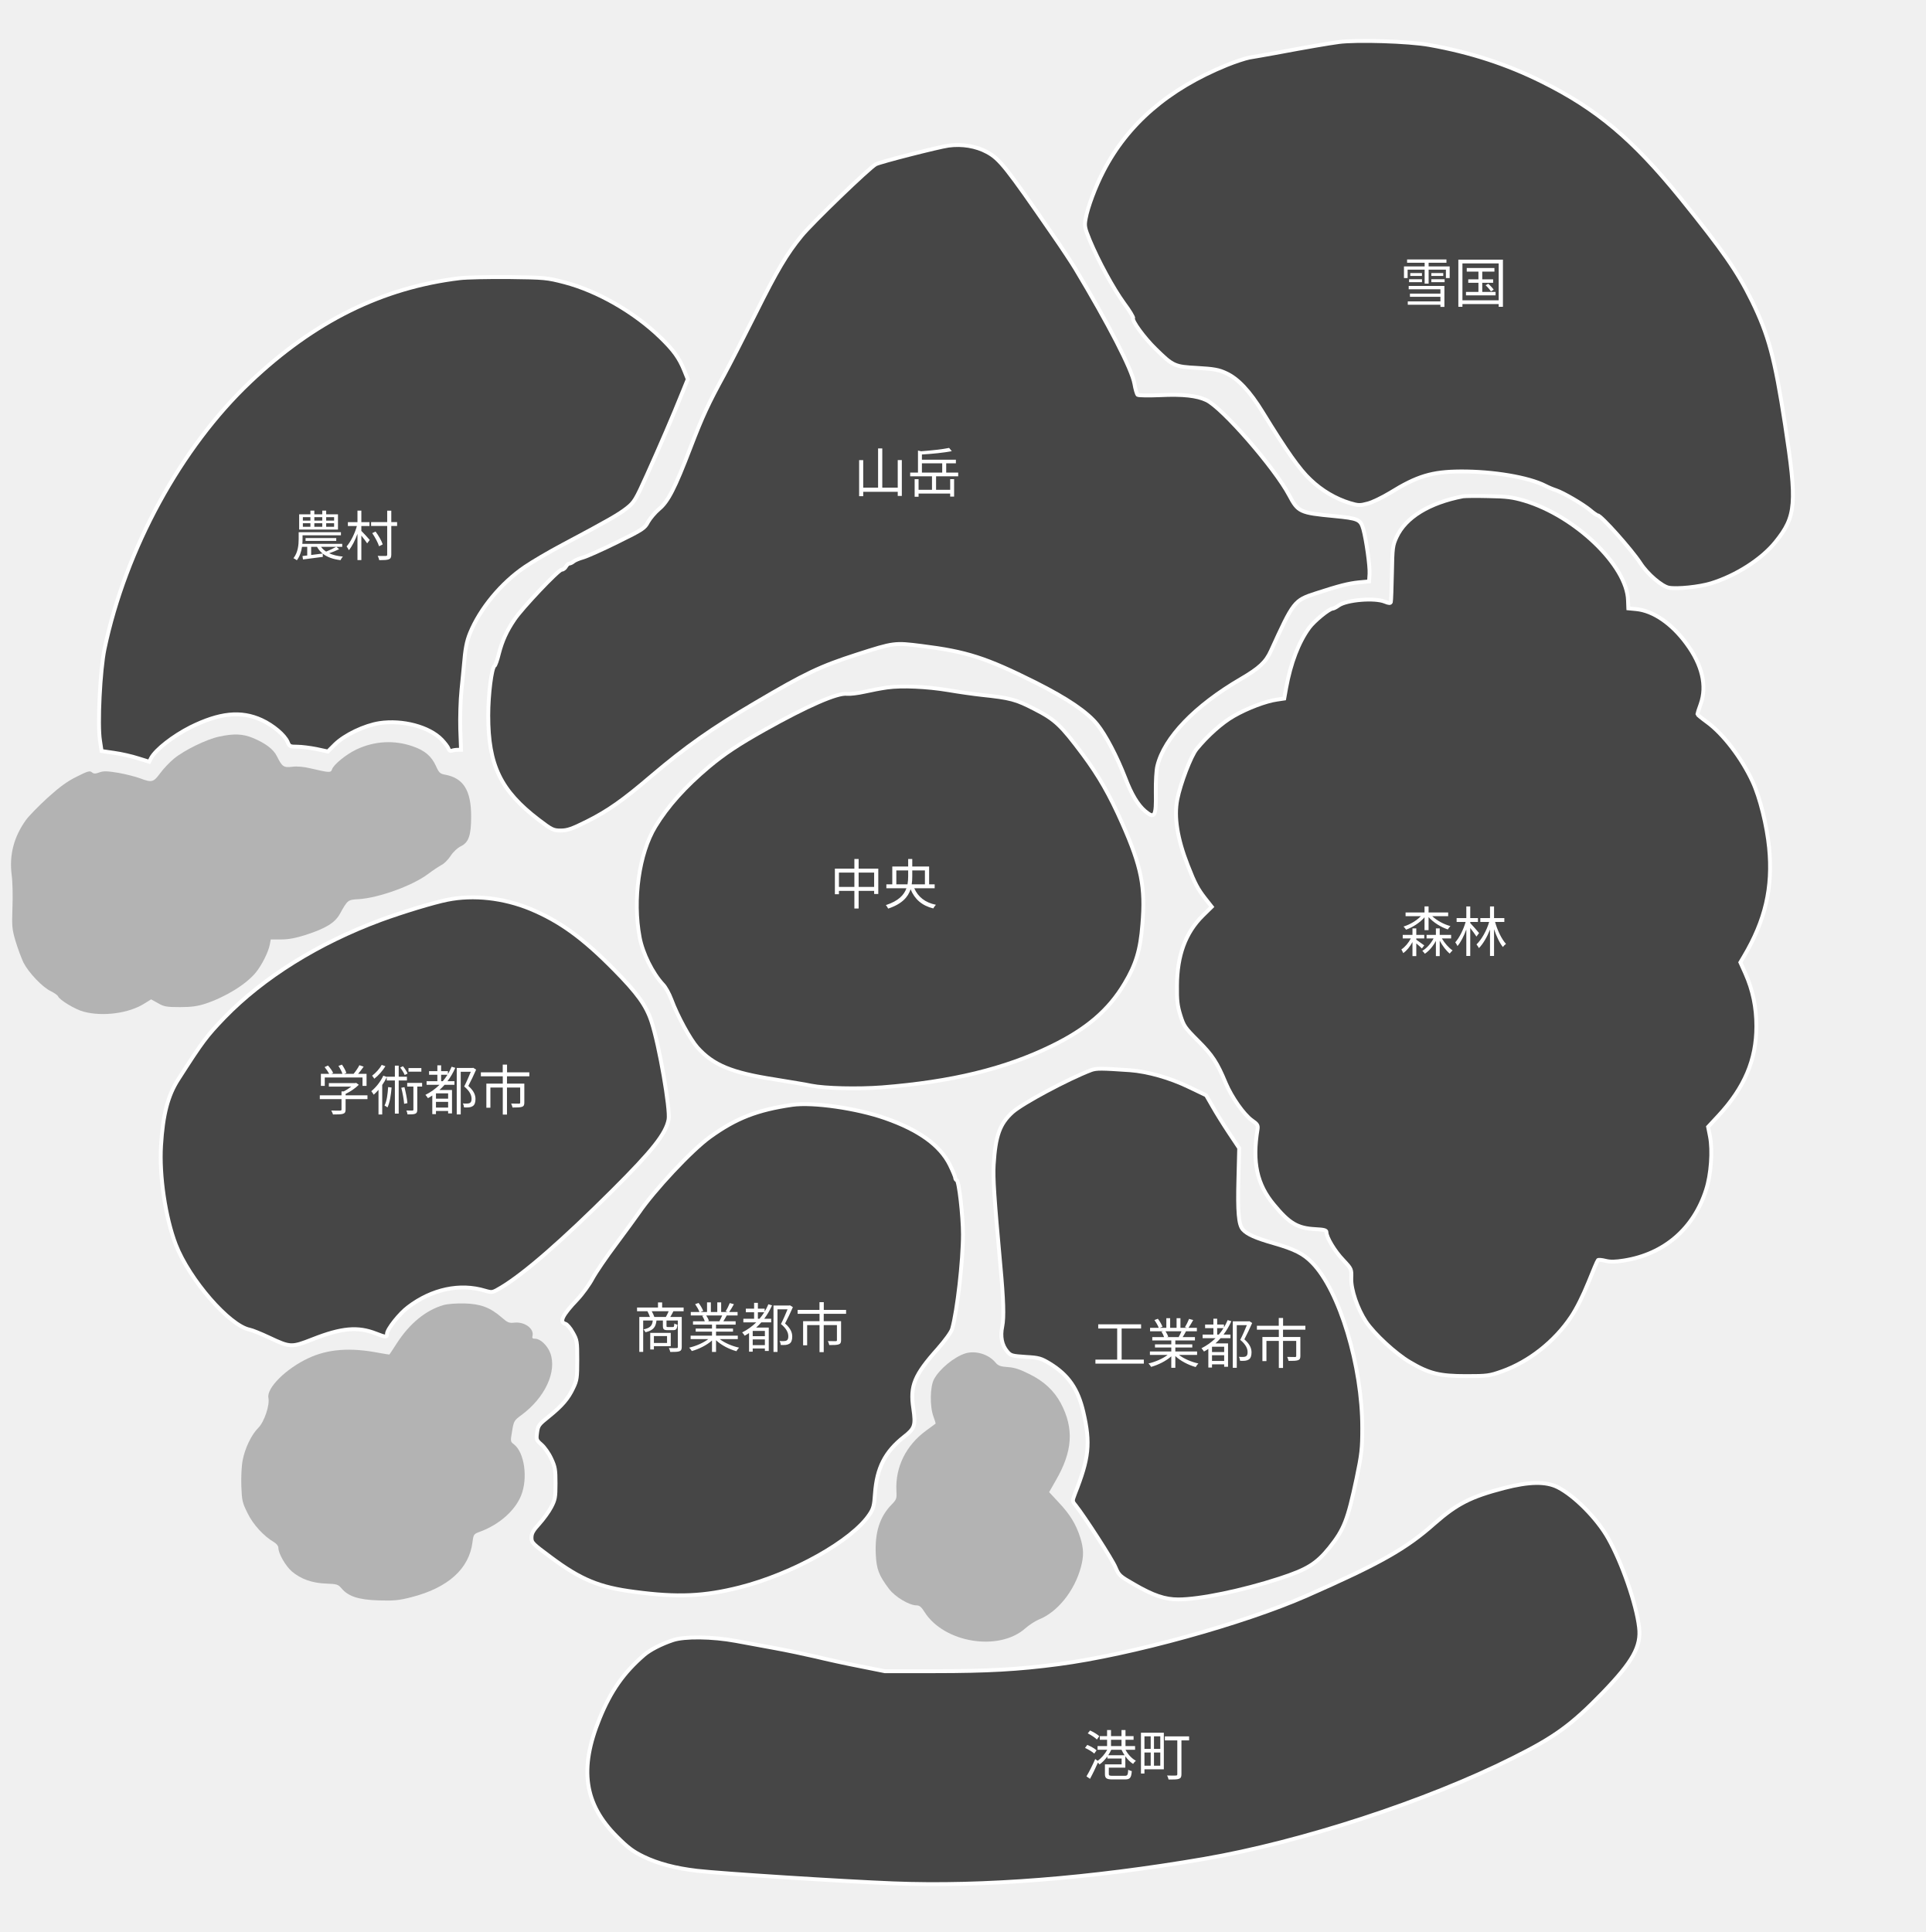
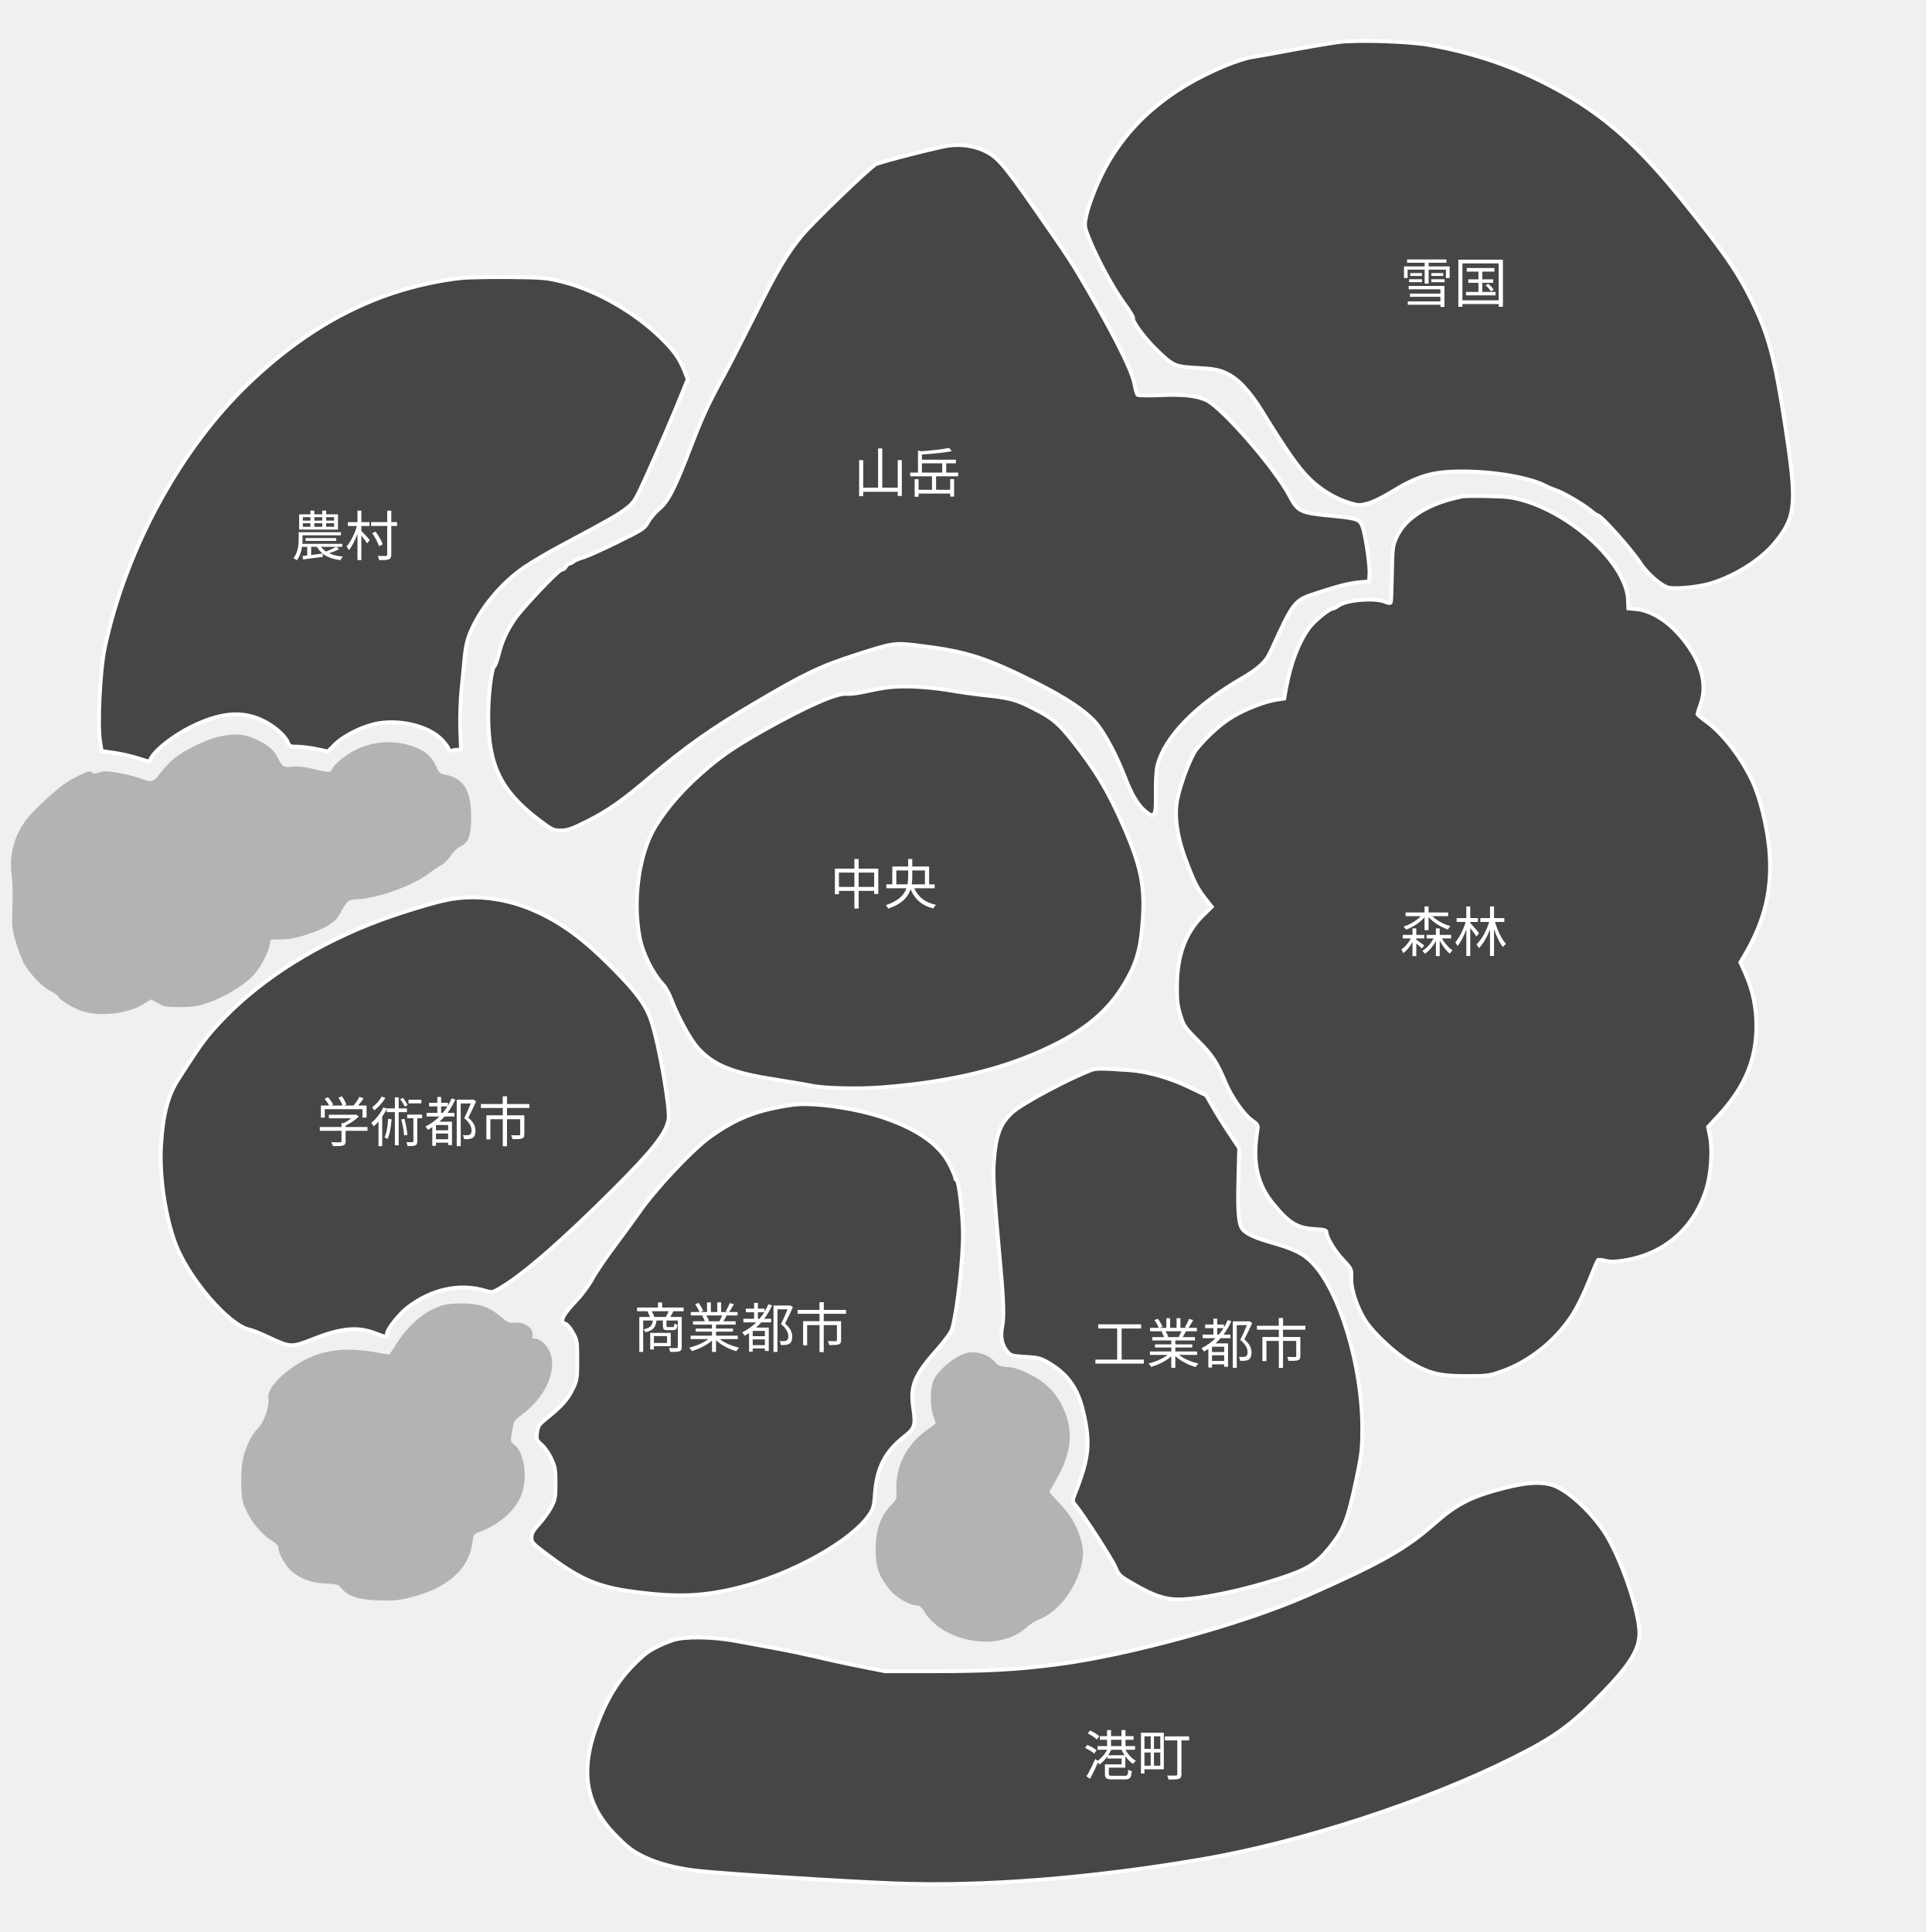
<svg xmlns="http://www.w3.org/2000/svg" version="1.0" width="3460pt" height="3472pt" viewBox="385 235 1010 1220" preserveAspectRatio="xMidYMid meet" id="territoryMapSVG">
  <defs>
    <pattern id="pattern-city" patternUnits="userSpaceOnUse" width="100" height="100">
      <rect width="100" height="100" fill="none" />
      <circle cx="25" cy="25" r="8" fill="rgba(0,0,0,0.15)" />
      <circle cx="75" cy="25" r="8" fill="rgba(0,0,0,0.15)" />
      <circle cx="25" cy="75" r="8" fill="rgba(0,0,0,0.15)" />
      <circle cx="75" cy="75" r="8" fill="rgba(0,0,0,0.15)" />
      <circle cx="50" cy="50" r="8" fill="rgba(0,0,0,0.15)" />
    </pattern>
    <pattern id="pattern-port" patternUnits="userSpaceOnUse" width="120" height="40">
      <rect width="120" height="40" fill="none" />
      <line x1="0" y1="10" x2="120" y2="10" stroke="rgba(0,0,0,0.2)" stroke-width="3" />
      <line x1="0" y1="30" x2="120" y2="30" stroke="rgba(0,0,0,0.2)" stroke-width="3" />
    </pattern>
    <pattern id="pattern-forest" patternUnits="userSpaceOnUse" width="60" height="60">
      <rect width="60" height="60" fill="none" />
      <circle cx="10" cy="10" r="4" fill="rgba(0,0,0,0.25)" />
      <circle cx="30" cy="15" r="4" fill="rgba(0,0,0,0.25)" />
      <circle cx="50" cy="10" r="4" fill="rgba(0,0,0,0.25)" />
      <circle cx="20" cy="30" r="4" fill="rgba(0,0,0,0.25)" />
      <circle cx="40" cy="35" r="4" fill="rgba(0,0,0,0.25)" />
      <circle cx="10" cy="50" r="4" fill="rgba(0,0,0,0.25)" />
      <circle cx="30" cy="45" r="4" fill="rgba(0,0,0,0.25)" />
      <circle cx="50" cy="50" r="4" fill="rgba(0,0,0,0.25)" />
    </pattern>
    <pattern id="pattern-mountain" patternUnits="userSpaceOnUse" width="80" height="80">
      <rect width="80" height="80" fill="none" />
      <path d="M0,60 L20,20 L40,60 Z" fill="rgba(0,0,0,0.15)" />
      <path d="M40,60 L60,30 L80,60 Z" fill="rgba(0,0,0,0.15)" />
    </pattern>
    <pattern id="pattern-farm" patternUnits="userSpaceOnUse" width="100" height="100">
      <rect width="100" height="100" fill="none" />
      <line x1="0" y1="25" x2="100" y2="25" stroke="rgba(0,0,0,0.15)" stroke-width="2" />
      <line x1="0" y1="50" x2="100" y2="50" stroke="rgba(0,0,0,0.15)" stroke-width="2" />
      <line x1="0" y1="75" x2="100" y2="75" stroke="rgba(0,0,0,0.15)" stroke-width="2" />
    </pattern>
    <pattern id="pattern-snow" patternUnits="userSpaceOnUse" width="80" height="80">
      <rect width="80" height="80" fill="none" />
      <path d="M40,10 L40,70 M10,40 L70,40 M20,20 L60,60 M60,20 L20,60" stroke="rgba(255,255,255,0.3)" stroke-width="2" />
    </pattern>
    <pattern id="pattern-center" patternUnits="userSpaceOnUse" width="100" height="100">
      <rect width="100" height="100" fill="none" />
      <circle cx="50" cy="50" r="30" fill="none" stroke="rgba(0,0,0,0.12)" stroke-width="3" />
      <circle cx="50" cy="50" r="15" fill="none" stroke="rgba(0,0,0,0.12)" stroke-width="2" />
    </pattern>
    <style>
    .area-region {
      fill: #464646;
      stroke: #ffffff;
      stroke-width: 25;
      transition: all 0.3s ease;
      transform-origin: center;
    }
    .area-region:hover {
-       transform: scale(1.025);
+       transform: scale(1.017);
      filter: brightness(1.05);
    }
    .area-region.active {
-       transform: scale(1.03);
+       transform: scale(1.01);
    }
    .unnamed-area {
      fill: #262626;
      stroke-width: 15;
      opacity: 0.3;
      transition: all 0.3s ease;
    }
    .area-label {
      fill: #ffffff;
      font-family: 'UtukushiMincho', serif;
      font-size: 340px;
      font-weight: normal;
      text-anchor: middle;
      pointer-events: none;
      user-select: none;
      transition: all 0.3s ease;
    }
    .area-label.highlighted {
      font-size: 374px;
      font-weight: bold;
    }
  </style>
  </defs>
  <g transform="translate(0,1736) scale(0.1,-0.1)">
    <path id="area-雪国" class="area-region" data-area="雪国" transform="translate(11500, 13500) scale(0.98) translate(-11500, -13500)" d="M11270 14770 c-67 -9 -207 -33 -410 -71 -63 -11 -137 -25 -165 -29 -27 -5 -94 -27 -148 -49 -375 -153 -637 -379 -794 -684 -50 -96 -101 -231 -114 -304 -9 -48 -7 -59 26 -140 56 -134 150 -308 221 -406 36 -48 62 -92 59 -97 -10 -15 72 -127 144 -197 113 -111 122 -115 270 -123 106 -6 138 -12 183 -33 78 -35 154 -116 238 -253 152 -248 237 -369 307 -434 74 -71 163 -123 255 -151 53 -16 65 -16 113 -3 30 7 95 39 145 69 174 108 270 137 455 138 209 1 437 -37 545 -92 19 -10 50 -23 69 -29 48 -16 176 -91 221 -129 21 -18 43 -33 48 -33 21 0 217 -219 275 -308 46 -71 138 -149 183 -158 54 -10 197 5 272 28 162 50 327 156 416 267 133 165 139 247 61 756 -66 429 -106 578 -215 800 -92 187 -185 321 -459 660 -307 378 -539 574 -891 749 -229 114 -463 190 -727 237 -133 24 -469 34 -583 19z" />
    <text class="area-label" x="12000" y="13900" transform="scale(1,-1) translate(0,-27000)">雪国</text>
    <path id="area-山岳" class="area-region" data-area="山岳" transform="translate(8550, 12000) scale(0.98) translate(-8550, -12000)" d="M8815 14133 c-64 -9 -441 -105 -468 -120 -39 -20 -414 -381 -479 -462 -95 -116 -158 -223 -294 -496 -74 -148 -166 -328 -205 -400 -100 -183 -138 -264 -217 -470 -99 -258 -143 -345 -201 -393 -26 -22 -58 -60 -71 -83 -22 -42 -33 -49 -199 -131 -97 -48 -196 -92 -221 -99 -25 -7 -52 -18 -61 -26 -8 -7 -21 -13 -27 -13 -6 0 -16 -9 -22 -20 -6 -11 -19 -20 -28 -20 -20 0 -255 -248 -303 -320 -51 -75 -79 -138 -100 -218 -10 -42 -23 -79 -29 -82 -18 -11 -40 -183 -40 -319 0 -321 80 -485 325 -672 85 -65 95 -69 142 -69 43 0 72 10 170 59 134 67 233 137 413 291 224 190 388 306 670 472 322 190 419 236 655 312 239 77 243 77 418 55 289 -36 414 -76 732 -235 208 -105 333 -190 398 -270 55 -68 128 -208 181 -345 40 -106 82 -175 128 -214 62 -52 72 -35 69 121 -1 68 3 143 10 170 44 182 242 388 539 561 118 69 160 108 193 181 145 318 150 325 289 370 151 49 209 64 278 71 l65 6 3 49 c3 50 -21 219 -40 288 -18 63 -33 69 -188 84 -221 21 -232 26 -290 135 -94 177 -431 564 -533 612 -61 29 -152 39 -297 32 -74 -3 -140 -2 -146 2 -5 4 -15 37 -21 73 -16 92 -168 386 -380 739 -21 35 -86 134 -146 220 -300 435 -342 489 -424 533 -70 38 -161 53 -248 41z" />
    <text class="area-label" x="8550" y="14100" transform="scale(1,-1) translate(0,-26000)">山岳</text>
    <path id="area-農村" class="area-region" data-area="農村" transform="translate(5000, 12000) scale(0.98) translate(-5000, -12000)" d="M5740 13279 c-500 -60 -939 -277 -1352 -669 -445 -421 -802 -1075 -938 -1720 -28 -133 -46 -491 -29 -591 l10 -67 82 -12 c45 -6 114 -22 154 -35 l71 -22 13 25 c30 54 140 140 252 197 187 93 326 108 459 47 74 -34 149 -97 168 -142 11 -28 16 -30 62 -30 27 0 82 -7 123 -15 l74 -16 46 46 c64 62 190 122 287 137 148 22 320 -23 401 -107 20 -21 39 -46 43 -57 3 -12 11 -17 21 -14 8 3 25 6 38 6 l22 0 -5 133 c-2 75 1 185 8 253 7 65 13 135 15 154 9 110 18 158 40 212 64 157 200 322 353 426 48 33 157 97 242 142 297 158 361 195 414 236 49 39 57 51 133 220 83 184 165 374 226 526 l35 86 -23 57 c-33 81 -68 129 -152 211 -169 164 -406 300 -618 356 -116 30 -128 31 -360 34 -132 1 -274 -2 -315 -7z" />
    <text class="area-label" x="5000" y="12500" transform="scale(1,-1) translate(0,-24000)">農村</text>
    <path id="area-森林" class="area-region" data-area="森林" transform="translate(12000, 10500) scale(0.98) translate(-12000, -10500)" d="M12060 11904 c-217 -42 -369 -135 -428 -262 -25 -54 -27 -67 -30 -232 -2 -96 -5 -180 -7 -187 -3 -9 -12 -9 -39 2 -65 27 -247 12 -298 -25 -15 -11 -33 -20 -39 -20 -21 0 -119 -80 -150 -123 -68 -93 -119 -226 -149 -389 l-12 -67 -47 -7 c-71 -10 -190 -55 -277 -105 -75 -42 -172 -129 -241 -214 -36 -44 -104 -222 -124 -324 -22 -113 0 -253 68 -426 46 -118 64 -151 113 -214 l41 -52 -58 -57 c-111 -110 -165 -255 -166 -452 -1 -94 3 -129 22 -190 22 -70 29 -80 114 -165 92 -92 123 -139 178 -272 39 -92 117 -203 169 -240 35 -24 40 -32 36 -58 -35 -211 -4 -355 106 -486 99 -120 152 -151 266 -157 58 -3 72 -7 72 -20 0 -33 54 -123 108 -179 54 -58 54 -58 52 -119 -2 -73 40 -195 94 -277 53 -80 192 -208 282 -261 126 -75 193 -91 364 -91 137 0 150 2 232 31 174 62 340 194 445 352 35 52 77 137 111 221 30 75 57 139 61 143 3 4 25 2 49 -4 32 -8 63 -7 120 2 258 41 448 205 528 455 32 98 43 254 25 345 l-12 61 66 71 c169 182 245 362 245 577 0 123 -23 233 -71 341 l-32 71 22 37 c139 234 188 445 163 701 -14 143 -59 325 -106 426 -70 152 -190 309 -295 385 -33 24 -61 47 -61 50 0 3 9 33 21 65 42 118 10 253 -92 391 -94 128 -213 210 -322 221 l-52 5 -2 52 c-6 223 -340 544 -668 642 -75 22 -113 27 -230 29 -77 2 -151 1 -165 -1z" />
    <text class="area-label" x="12000" y="12000" transform="scale(1,-1) translate(0,-21000)">森林</text>
    <path id="area-中央" class="area-region" data-area="中央" transform="translate(8400, 9700) scale(0.96) translate(-8400, -9700)" d="M8425 10709 c-38 -5 -106 -18 -150 -28 -44 -10 -96 -16 -116 -14 -62 8 -259 -78 -539 -235 -171 -96 -264 -157 -368 -244 -157 -132 -271 -259 -353 -394 -107 -176 -150 -480 -103 -729 20 -105 85 -236 154 -310 16 -16 40 -60 54 -97 41 -111 125 -264 172 -317 104 -116 225 -166 509 -210 105 -17 213 -35 240 -41 90 -18 305 -23 465 -11 457 36 808 121 1115 271 230 112 376 237 480 412 75 125 104 221 117 388 21 247 -6 380 -132 665 -83 188 -155 313 -259 453 -145 194 -183 230 -318 299 -124 64 -159 73 -348 93 -55 6 -153 20 -217 31 -143 24 -309 31 -403 18z" />
    <text class="area-label" x="8400" y="9700" transform="scale(1,-1) translate(0,-19000)">中央</text>
    <path class="unnamed-area" transform="translate(4500, 9500) scale(0.96) translate(-4500, -9500)" d="M4191 10394 c-81 -17 -230 -90 -296 -145 -27 -22 -68 -65 -90 -95 -45 -61 -55 -63 -133 -34 -29 11 -93 27 -142 36 -74 12 -97 13 -125 3 -27 -10 -37 -10 -50 1 -13 11 -28 7 -99 -29 -63 -31 -111 -66 -193 -140 -60 -55 -123 -120 -141 -145 -80 -111 -111 -231 -94 -362 6 -43 8 -140 5 -214 -4 -125 -3 -142 21 -223 15 -49 38 -111 52 -140 34 -66 124 -161 179 -187 24 -12 45 -27 48 -34 9 -24 114 -87 168 -101 126 -34 298 -11 399 53 l45 28 45 -25 c40 -23 56 -26 145 -26 77 0 116 6 169 23 133 45 266 127 330 205 39 48 83 135 92 185 l6 32 68 0 c49 0 96 9 162 30 132 43 191 79 224 137 52 94 53 94 124 98 130 8 350 87 453 163 34 26 76 53 92 62 17 8 44 35 60 60 17 26 46 53 67 63 52 25 68 72 68 196 0 172 -51 253 -172 275 -33 6 -40 13 -61 60 -29 62 -72 99 -150 126 -122 43 -254 36 -373 -21 -67 -32 -149 -99 -159 -130 -8 -23 -15 -23 -140 6 -44 11 -89 15 -121 11 -58 -7 -67 0 -102 70 -23 46 -75 85 -159 120 -66 27 -126 29 -222 8z" />
    <path id="area-学術都市" class="area-region" data-area="学術都市" transform="translate(5500, 8500) scale(0.98) translate(-5500, -8500)" d="M5649 9345 c-90 -18 -290 -79 -429 -130 -402 -149 -757 -370 -1008 -629 -115 -120 -139 -151 -297 -398 -67 -104 -99 -227 -111 -426 -12 -195 28 -465 95 -639 87 -225 346 -523 476 -548 16 -3 73 -26 126 -51 136 -64 144 -64 279 -11 188 74 292 83 409 37 64 -25 71 -25 71 -1 0 28 81 131 137 172 153 116 334 154 495 105 46 -13 47 -13 104 21 150 90 396 305 715 623 260 259 346 368 363 459 12 65 -60 479 -110 631 -34 104 -91 183 -241 335 -202 205 -350 312 -539 391 -173 71 -366 93 -535 59z" />
-     <text class="area-label" x="5500" y="9000" transform="scale(1,-1) translate(0,-17000)">学術都市</text>
+     <text class="area-label" x="5500" y="9200" transform="scale(1,-1) translate(0,-17000)">学術都市</text>
    <path id="area-工業都市" class="area-region" data-area="工業都市" transform="translate(10400, 7500) scale(0.97) translate(-10400, -7500)" d="M9690 8276 c-150 -57 -447 -216 -512 -274 -83 -75 -111 -151 -123 -342 -5 -87 3 -209 44 -660 20 -214 24 -334 12 -392 -14 -67 -3 -123 33 -165 22 -26 31 -28 119 -34 87 -5 100 -9 158 -44 120 -74 183 -164 218 -316 47 -203 37 -299 -55 -531 -18 -48 -18 -48 4 -75 59 -74 241 -356 260 -404 22 -52 27 -57 121 -111 126 -73 201 -98 288 -98 139 0 415 57 658 136 181 59 240 96 324 199 97 121 120 180 178 453 33 158 37 193 37 327 1 402 -149 897 -325 1076 -58 60 -116 89 -252 128 -119 34 -172 58 -200 89 -28 30 -35 116 -29 334 l5 196 -66 99 c-36 54 -84 131 -107 172 l-42 73 -113 54 c-124 60 -267 100 -382 109 -189 13 -219 13 -253 1z" />
    <text class="area-label" x="10400" y="8600" transform="scale(1,-1) translate(0,-15000)">工業都市</text>
    <path id="area-商業都市" class="area-region" data-area="商業都市" transform="translate(7500, 7500) scale(0.98) translate(-7500, -7500)" d="M7830 8044 c-227 -33 -362 -86 -530 -207 -120 -87 -358 -342 -458 -488 -17 -25 -83 -115 -146 -200 -64 -85 -132 -185 -153 -224 -20 -38 -64 -99 -98 -135 -97 -102 -118 -146 -76 -157 10 -3 32 -28 47 -56 28 -49 29 -58 29 -177 0 -114 -2 -130 -26 -180 -32 -69 -74 -117 -160 -186 -61 -49 -67 -56 -73 -101 -6 -46 -5 -49 28 -78 19 -16 48 -57 63 -90 25 -53 28 -71 28 -160 0 -90 -3 -105 -28 -153 -15 -29 -50 -77 -77 -107 -40 -44 -50 -62 -50 -90 0 -32 7 -39 123 -125 194 -145 314 -195 541 -224 277 -37 448 -29 678 29 343 87 724 301 836 470 25 37 30 57 35 134 12 166 65 269 186 365 71 55 77 74 61 184 -22 145 6 214 158 384 48 55 86 107 92 128 33 114 70 441 70 610 0 117 -26 344 -40 348 -5 2 -10 9 -10 16 0 8 -16 45 -35 84 -63 126 -199 224 -416 300 -182 64 -466 105 -599 86z" />
    <text class="area-label" x="7500" y="8500" transform="scale(1,-1) translate(0,-15000)">商業都市</text>
    <path class="unnamed-area" transform="translate(5500, 6500) scale(0.94) translate(-5500, -6500)" d="M5629 6786 c-118 -34 -227 -123 -313 -256 -27 -41 -49 -76 -50 -76 -1 -1 -32 4 -71 11 -191 37 -341 26 -472 -35 -151 -70 -283 -201 -270 -267 10 -50 -28 -162 -68 -202 -45 -44 -90 -137 -105 -218 -7 -34 -11 -110 -9 -170 4 -103 7 -114 42 -185 37 -76 108 -154 178 -195 17 -10 29 -26 29 -38 0 -38 48 -121 90 -158 61 -52 138 -79 232 -82 72 -3 79 -5 103 -33 45 -53 114 -76 250 -80 103 -3 134 0 220 22 245 63 387 191 409 370 7 53 8 54 54 71 128 48 233 142 273 243 46 116 22 287 -48 342 -25 19 -25 20 -13 89 11 68 14 72 61 107 160 117 242 294 195 419 -20 51 -67 95 -101 95 -18 0 -22 4 -18 19 12 48 -52 96 -121 89 -36 -4 -46 0 -85 34 -78 68 -142 92 -251 95 -56 1 -114 -3 -141 -11z" />
    <path class="unnamed-area" transform="translate(9000, 6500) scale(0.93) translate(-9000, -6500)" d="M8910 6461 c-76 -24 -176 -106 -213 -176 -27 -51 -29 -186 -3 -254 9 -24 15 -45 14 -47 -2 -1 -30 -22 -64 -47 -138 -101 -210 -249 -202 -409 3 -54 1 -59 -34 -95 -80 -83 -113 -188 -106 -337 5 -100 20 -141 89 -233 41 -55 138 -113 188 -113 20 0 33 -11 54 -45 133 -210 505 -270 684 -111 26 23 68 50 92 60 127 50 243 195 286 357 20 74 19 125 -5 200 -28 89 -70 158 -146 238 l-65 70 45 79 c115 198 125 353 34 525 -46 85 -114 149 -214 198 -64 32 -100 44 -146 47 -52 4 -65 9 -85 33 -47 55 -134 81 -203 60z" />
    <path id="area-港町" class="area-region" data-area="港町" transform="translate(10000, 4500) scale(0.98) translate(-10000, -4500)" d="M12365 5636 c-215 -56 -303 -101 -449 -229 -182 -162 -351 -257 -821 -464 -409 -180 -1137 -381 -1602 -442 -257 -34 -458 -45 -793 -45 l-325 0 -160 32 c-88 17 -216 45 -285 62 -69 16 -188 41 -265 55 -77 14 -189 35 -250 46 -151 28 -331 30 -405 5 -75 -25 -148 -63 -185 -95 -132 -114 -215 -232 -287 -409 -133 -325 -100 -552 112 -763 70 -70 103 -95 171 -128 93 -45 207 -75 344 -91 153 -18 955 -69 1264 -81 579 -23 1272 32 2001 157 627 108 1433 370 1991 650 271 135 378 213 580 421 194 201 249 299 234 422 -17 148 -110 416 -198 572 -70 126 -218 276 -325 330 -77 39 -185 37 -347 -5z" />
    <text class="area-label" x="10000" y="6200" transform="scale(1,-1) translate(0,-10000)">港町</text>
  </g>
</svg>
